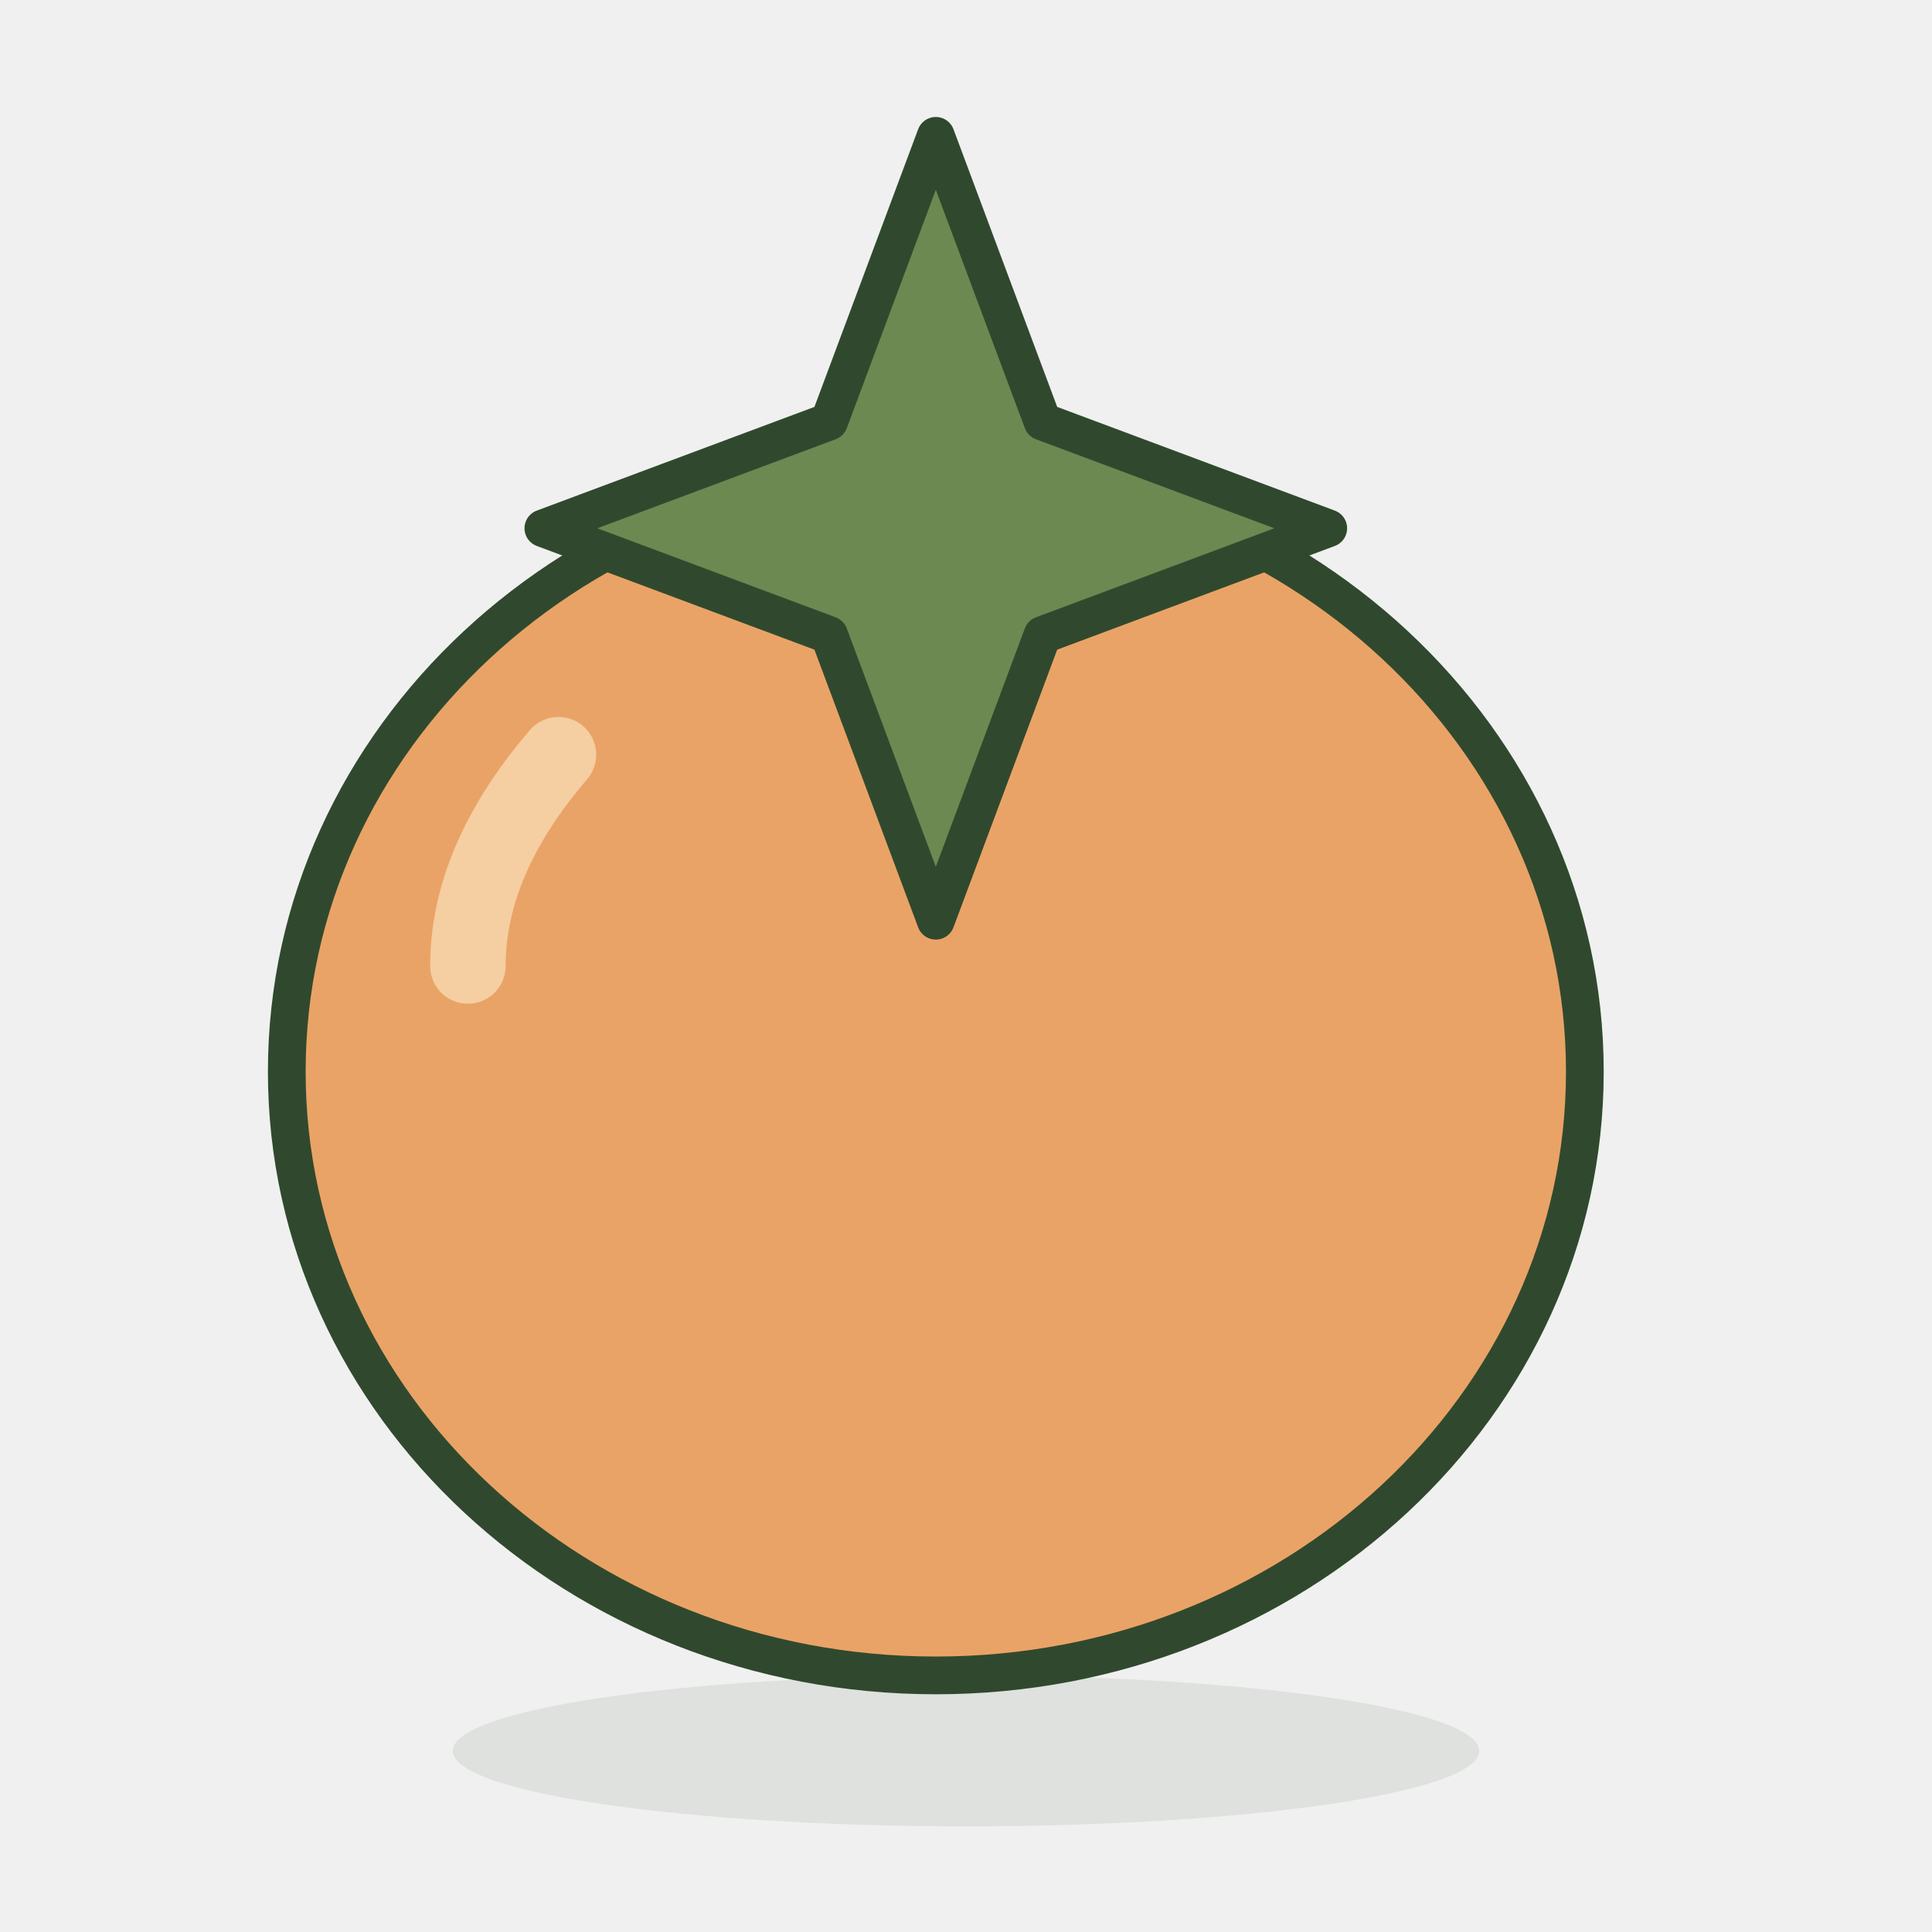
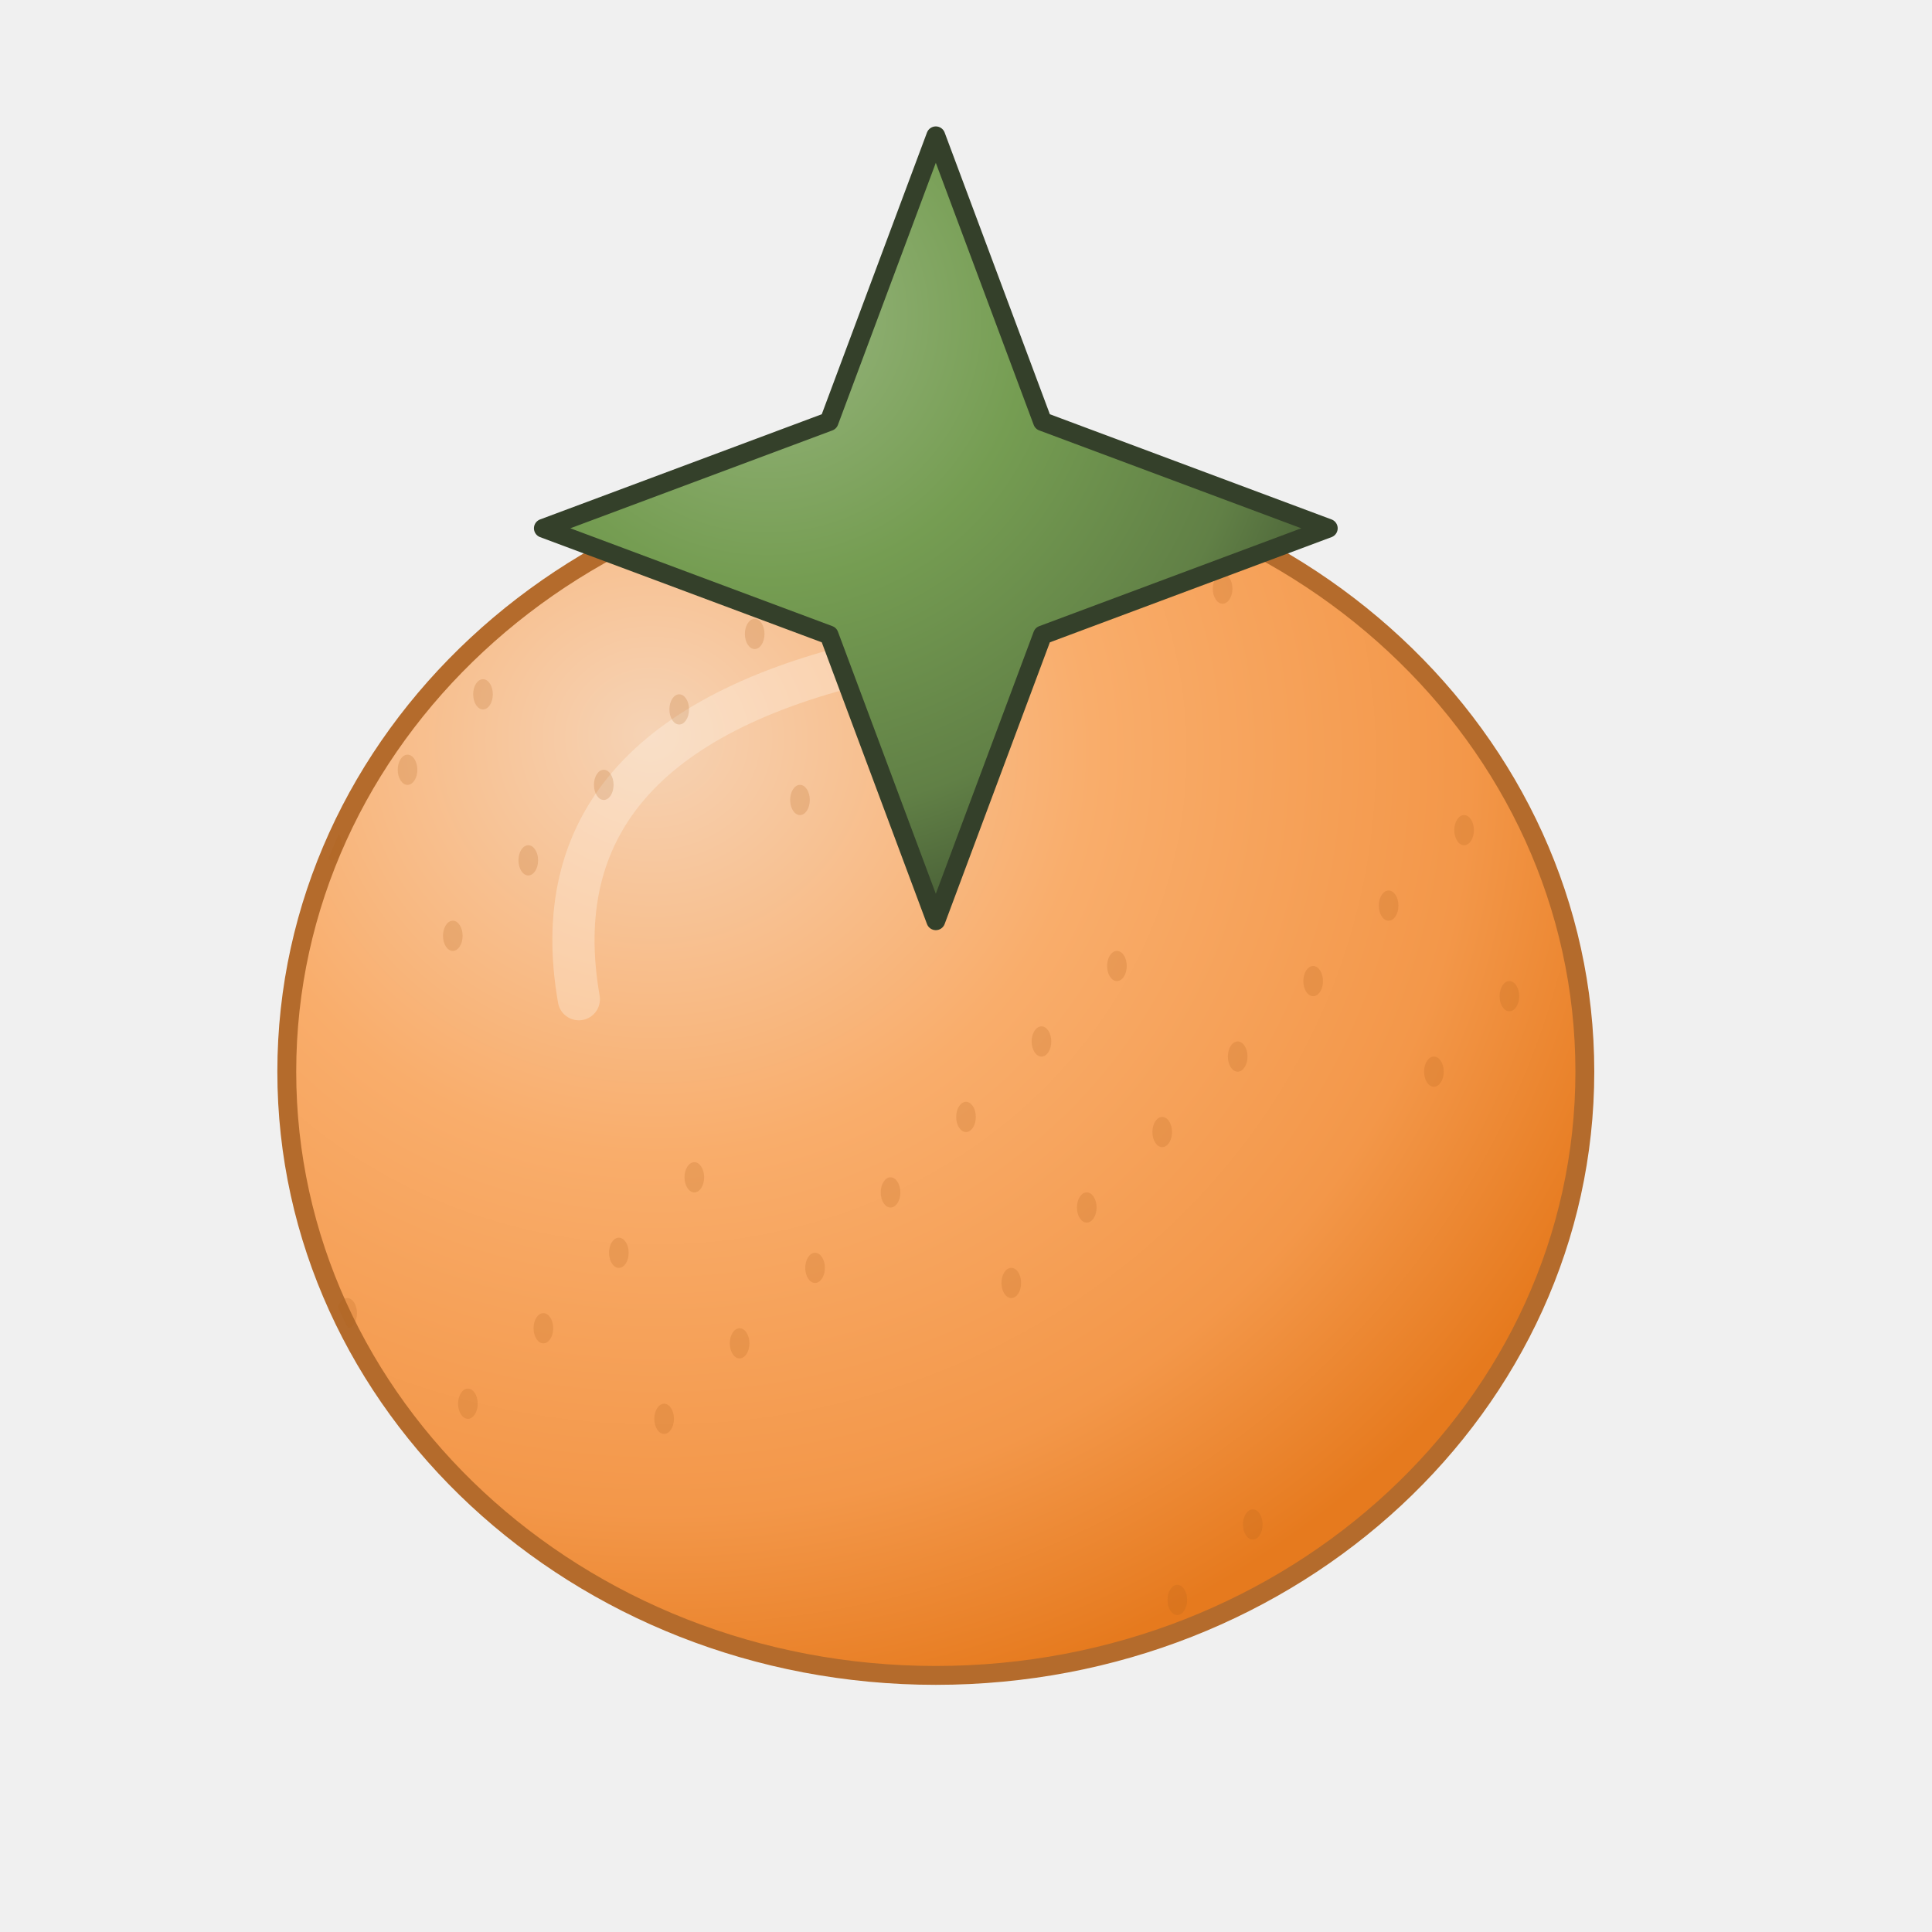
- <svg xmlns="http://www.w3.org/2000/svg" width="128" height="128" viewBox="0 0 128 128">
-   <ellipse cx="64" cy="116" rx="34" ry="5" fill="#30492e" opacity=".09" />
-   <ellipse cx="62" cy="71" rx="43" ry="40" fill="#eaa366" stroke="#30492e" stroke-width="2.5" />
-   <polygon points="62.00,9.00 69.07,27.93 88.00,35.00 69.07,42.07 62.00,61.00 54.93,42.07 36.00,35.00 54.93,27.93" fill="#6b8951" stroke="#30492e" stroke-width="2.5" stroke-linejoin="round" />
-   <path d="M37 50q-6 7 -6 14" fill="none" stroke="#fff9dd" stroke-width="5" stroke-linecap="round" opacity=".5" />
+ <svg xmlns="http://www.w3.org/2000/svg" width="256" height="256" viewBox="0 0 128 128">
+   <defs>
+     <radialGradient id="f0" cx="29%" cy="25%" r="80%" fx="28%" fy="22%">
+       <stop offset="0%" stop-color="#f6d3b5" />
+       <stop offset="42%" stop-color="#f9ad6b" />
+       <stop offset="78%" stop-color="#f39749" />
+       <stop offset="100%" stop-color="#e67a1e" />
+     </radialGradient>
+     <clipPath id="skin">
+       <ellipse cx="62" cy="71" rx="43" ry="40" fill="#fff" stroke="none" stroke-width="1.25" />
+     </clipPath>
+     <radialGradient id="f1" cx="29%" cy="25%" r="80%" fx="28%" fy="22%">
+       <stop offset="0%" stop-color="#99b680" />
+       <stop offset="42%" stop-color="#759d52" />
+       <stop offset="78%" stop-color="#618046" />
+       <stop offset="100%" stop-color="#455a34" />
+     </radialGradient>
+   </defs>
+   <g>
+     <ellipse cx="62" cy="71" rx="43" ry="40" fill="url(#f0)" stroke="#b46b2c" stroke-width="1.25" />
+     <path d="M38.35 66.20 Q35.34 49.00 57.70 43.80" fill="none" stroke="#fffaf0" stroke-width="2.795" stroke-linecap="round" opacity=".32" />
+     <g clip-path="url(#skin)">
+       <ellipse cx="74" cy="64" rx=".65" ry="1" fill="#ae5d18" opacity=".20" />
+       <ellipse cx="23" cy="87" rx=".65" ry="1" fill="#ae5d18" opacity=".20" />
+       <ellipse cx="60" cy="32" rx=".65" ry="1" fill="#ae5d18" opacity=".20" />
+       <ellipse cx="97" cy="55" rx=".65" ry="1" fill="#ae5d18" opacity=".20" />
+       <ellipse cx="46" cy="78" rx=".65" ry="1" fill="#ae5d18" opacity=".20" />
+       <ellipse cx="83" cy="101" rx=".65" ry="1" fill="#ae5d18" opacity=".20" />
+       <ellipse cx="32" cy="46" rx=".65" ry="1" fill="#ae5d18" opacity=".20" />
+       <ellipse cx="69" cy="69" rx=".65" ry="1" fill="#ae5d18" opacity=".20" />
+       <ellipse cx="106" cy="92" rx=".65" ry="1" fill="#ae5d18" opacity=".20" />
+       <ellipse cx="55" cy="37" rx=".65" ry="1" fill="#ae5d18" opacity=".20" />
+       <ellipse cx="92" cy="60" rx=".65" ry="1" fill="#ae5d18" opacity=".20" />
+       <ellipse cx="41" cy="83" rx=".65" ry="1" fill="#ae5d18" opacity=".20" />
+       <ellipse cx="78" cy="106" rx=".65" ry="1" fill="#ae5d18" opacity=".20" />
+       <ellipse cx="27" cy="51" rx=".65" ry="1" fill="#ae5d18" opacity=".20" />
+       <ellipse cx="64" cy="74" rx=".65" ry="1" fill="#ae5d18" opacity=".20" />
+       <ellipse cx="101" cy="97" rx=".65" ry="1" fill="#ae5d18" opacity=".20" />
+       <ellipse cx="50" cy="42" rx=".65" ry="1" fill="#ae5d18" opacity=".20" />
+       <ellipse cx="87" cy="65" rx=".65" ry="1" fill="#ae5d18" opacity=".20" />
+       <ellipse cx="36" cy="88" rx=".65" ry="1" fill="#ae5d18" opacity=".20" />
+       <ellipse cx="73" cy="33" rx=".65" ry="1" fill="#ae5d18" opacity=".20" />
+       <ellipse cx="22" cy="56" rx=".65" ry="1" fill="#ae5d18" opacity=".20" />
+       <ellipse cx="59" cy="79" rx=".65" ry="1" fill="#ae5d18" opacity=".20" />
+       <ellipse cx="96" cy="102" rx=".65" ry="1" fill="#ae5d18" opacity=".20" />
+       <ellipse cx="45" cy="47" rx=".65" ry="1" fill="#ae5d18" opacity=".20" />
+       <ellipse cx="82" cy="70" rx=".65" ry="1" fill="#ae5d18" opacity=".20" />
+       <ellipse cx="31" cy="93" rx=".65" ry="1" fill="#ae5d18" opacity=".20" />
+       <ellipse cx="68" cy="38" rx=".65" ry="1" fill="#ae5d18" opacity=".20" />
+       <ellipse cx="105" cy="61" rx=".65" ry="1" fill="#ae5d18" opacity=".20" />
+       <ellipse cx="54" cy="84" rx=".65" ry="1" fill="#ae5d18" opacity=".20" />
+       <ellipse cx="91" cy="107" rx=".65" ry="1" fill="#ae5d18" opacity=".20" />
+       <ellipse cx="40" cy="52" rx=".65" ry="1" fill="#ae5d18" opacity=".20" />
+       <ellipse cx="77" cy="75" rx=".65" ry="1" fill="#ae5d18" opacity=".20" />
+       <ellipse cx="26" cy="98" rx=".65" ry="1" fill="#ae5d18" opacity=".20" />
+       <ellipse cx="63" cy="43" rx=".65" ry="1" fill="#ae5d18" opacity=".20" />
+       <ellipse cx="100" cy="66" rx=".65" ry="1" fill="#ae5d18" opacity=".20" />
+       <ellipse cx="49" cy="89" rx=".65" ry="1" fill="#ae5d18" opacity=".20" />
+       <ellipse cx="86" cy="34" rx=".65" ry="1" fill="#ae5d18" opacity=".20" />
+       <ellipse cx="35" cy="57" rx=".65" ry="1" fill="#ae5d18" opacity=".20" />
+       <ellipse cx="72" cy="80" rx=".65" ry="1" fill="#ae5d18" opacity=".20" />
+       <ellipse cx="21" cy="103" rx=".65" ry="1" fill="#ae5d18" opacity=".20" />
+       <ellipse cx="58" cy="48" rx=".65" ry="1" fill="#ae5d18" opacity=".20" />
+       <ellipse cx="95" cy="71" rx=".65" ry="1" fill="#ae5d18" opacity=".20" />
+       <ellipse cx="44" cy="94" rx=".65" ry="1" fill="#ae5d18" opacity=".20" />
+       <ellipse cx="81" cy="39" rx=".65" ry="1" fill="#ae5d18" opacity=".20" />
+       <ellipse cx="30" cy="62" rx=".65" ry="1" fill="#ae5d18" opacity=".20" />
+       <ellipse cx="67" cy="85" rx=".65" ry="1" fill="#ae5d18" opacity=".20" />
+       <ellipse cx="104" cy="108" rx=".65" ry="1" fill="#ae5d18" opacity=".20" />
+       <ellipse cx="53" cy="53" rx=".65" ry="1" fill="#ae5d18" opacity=".20" />
+     </g>
+     <polygon points="62.00,9.00 69.07,27.93 88.00,35.00 69.07,42.07 62.00,61.00 54.93,42.07 36.00,35.00 54.93,27.93" fill="url(#f1)" stroke="#34402a" stroke-width="1.25" stroke-linejoin="round" />
+   </g>
</svg>
